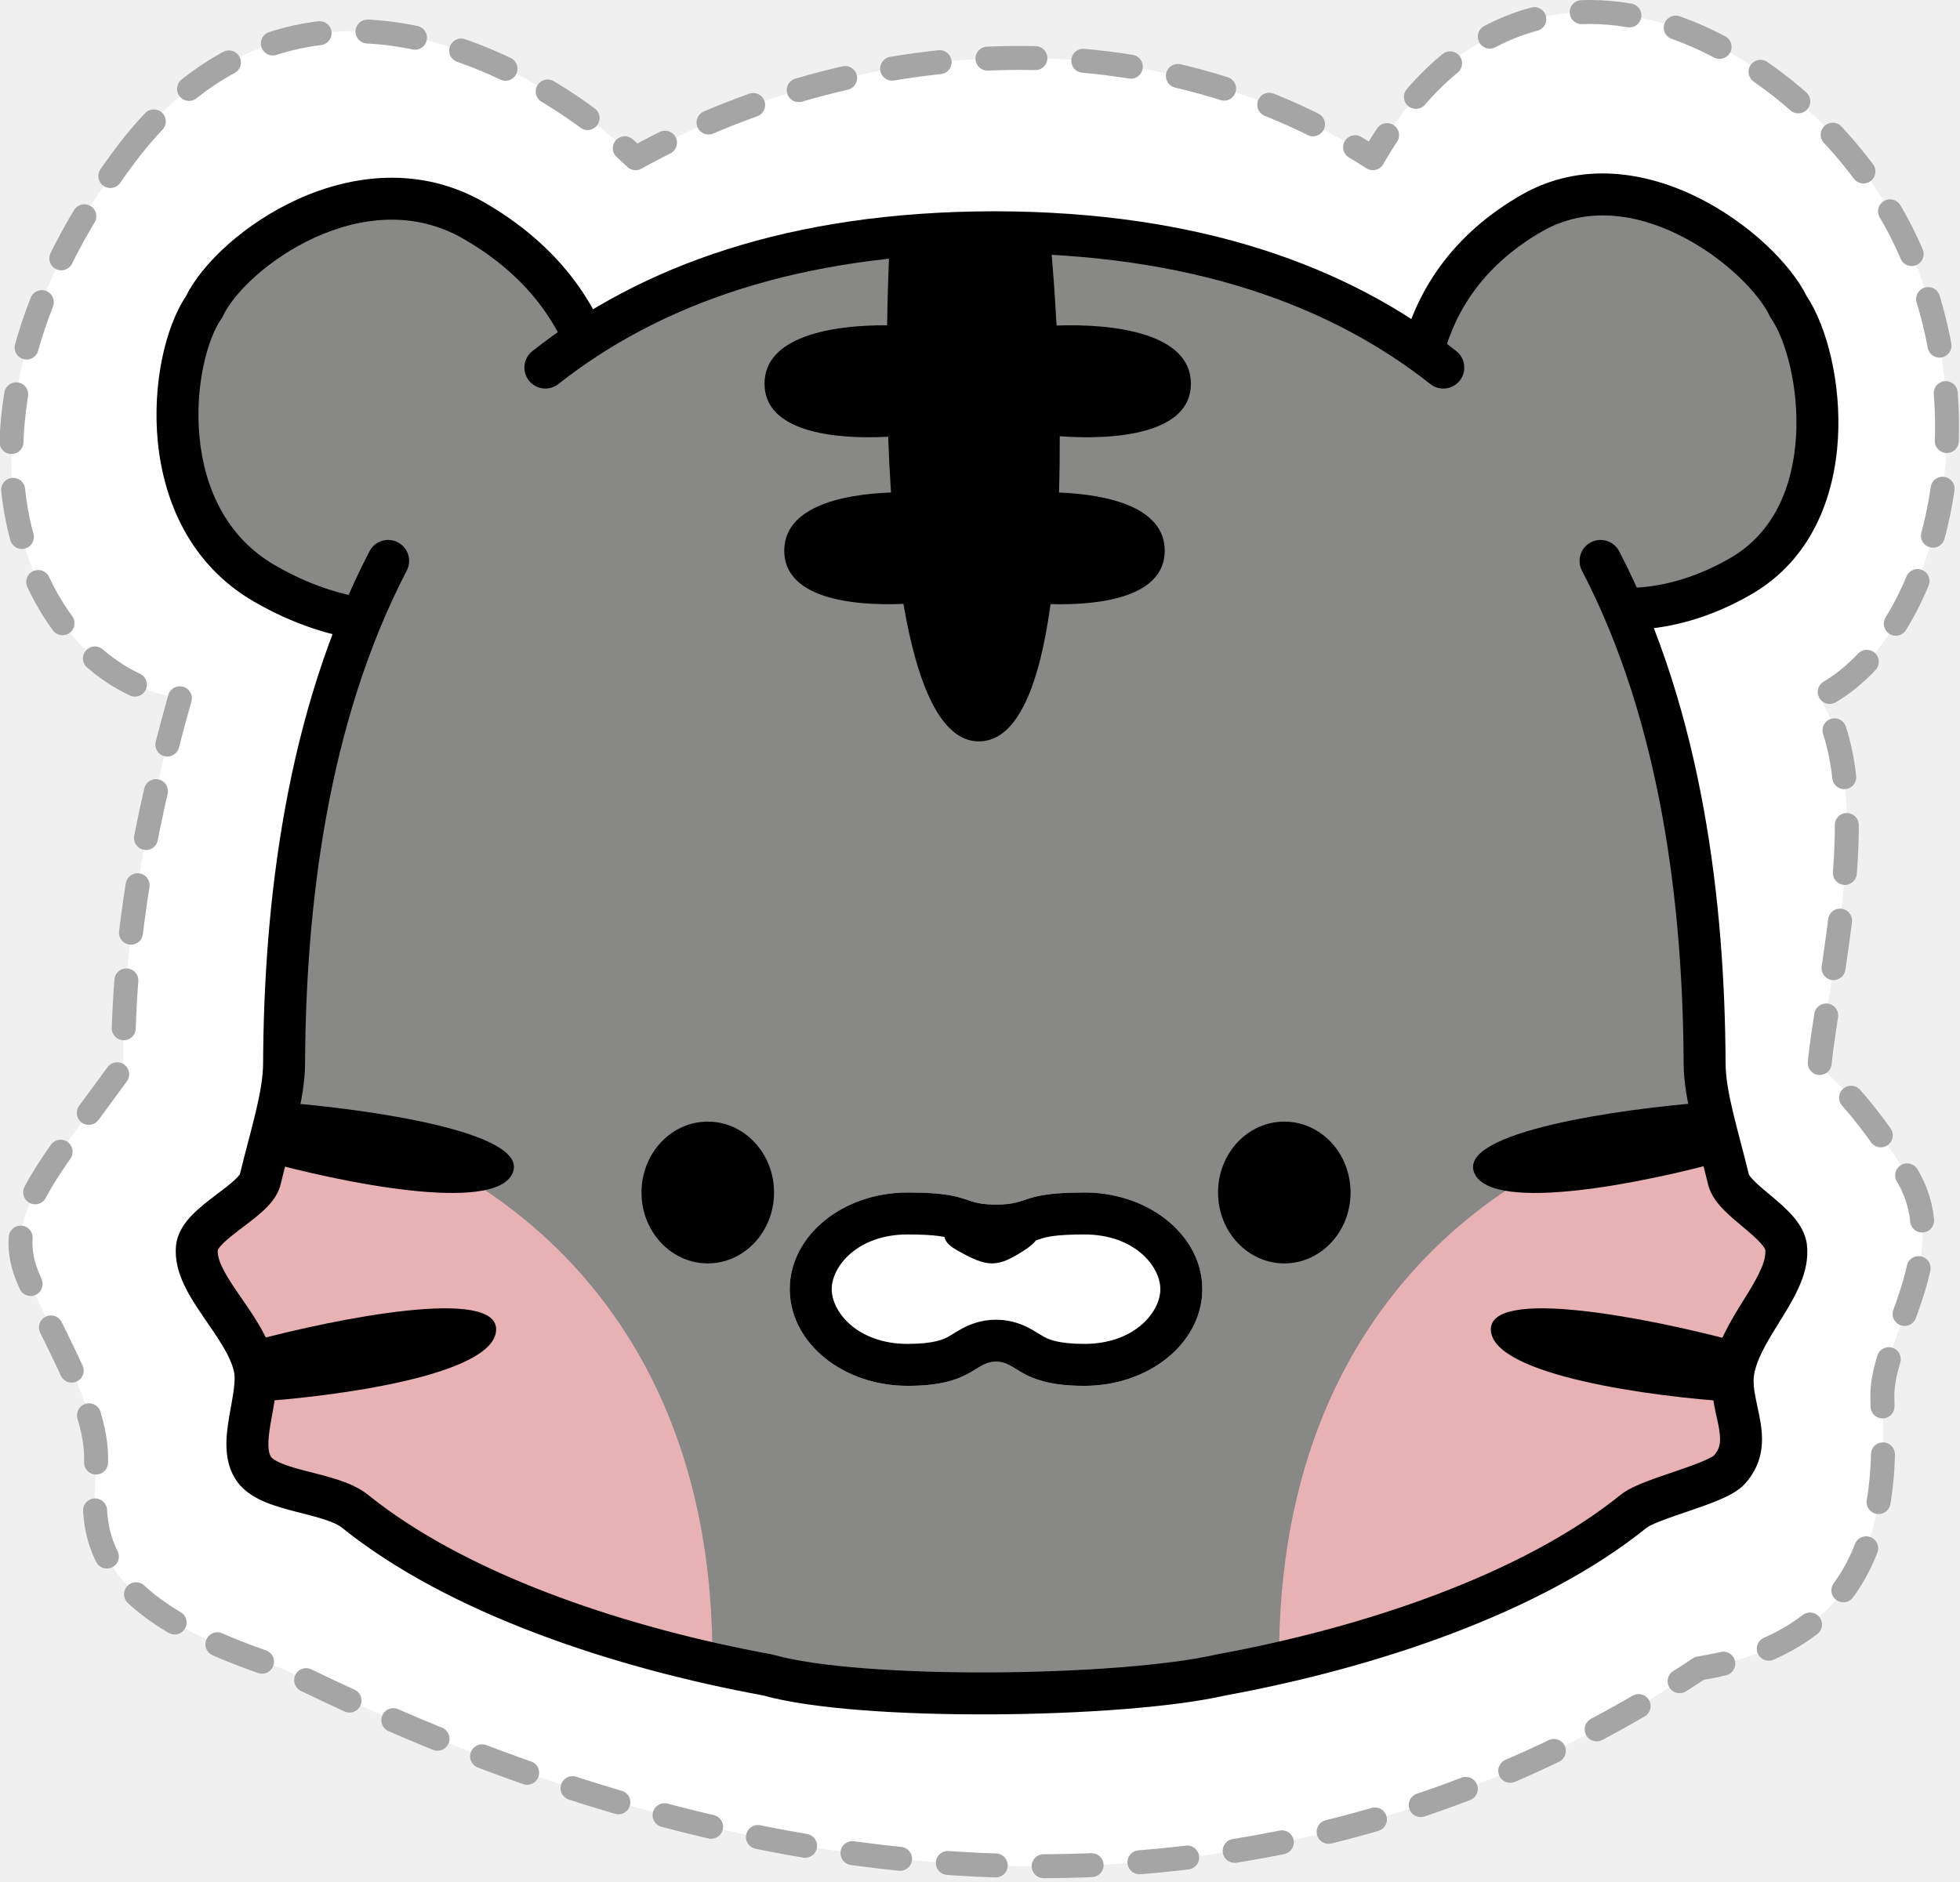
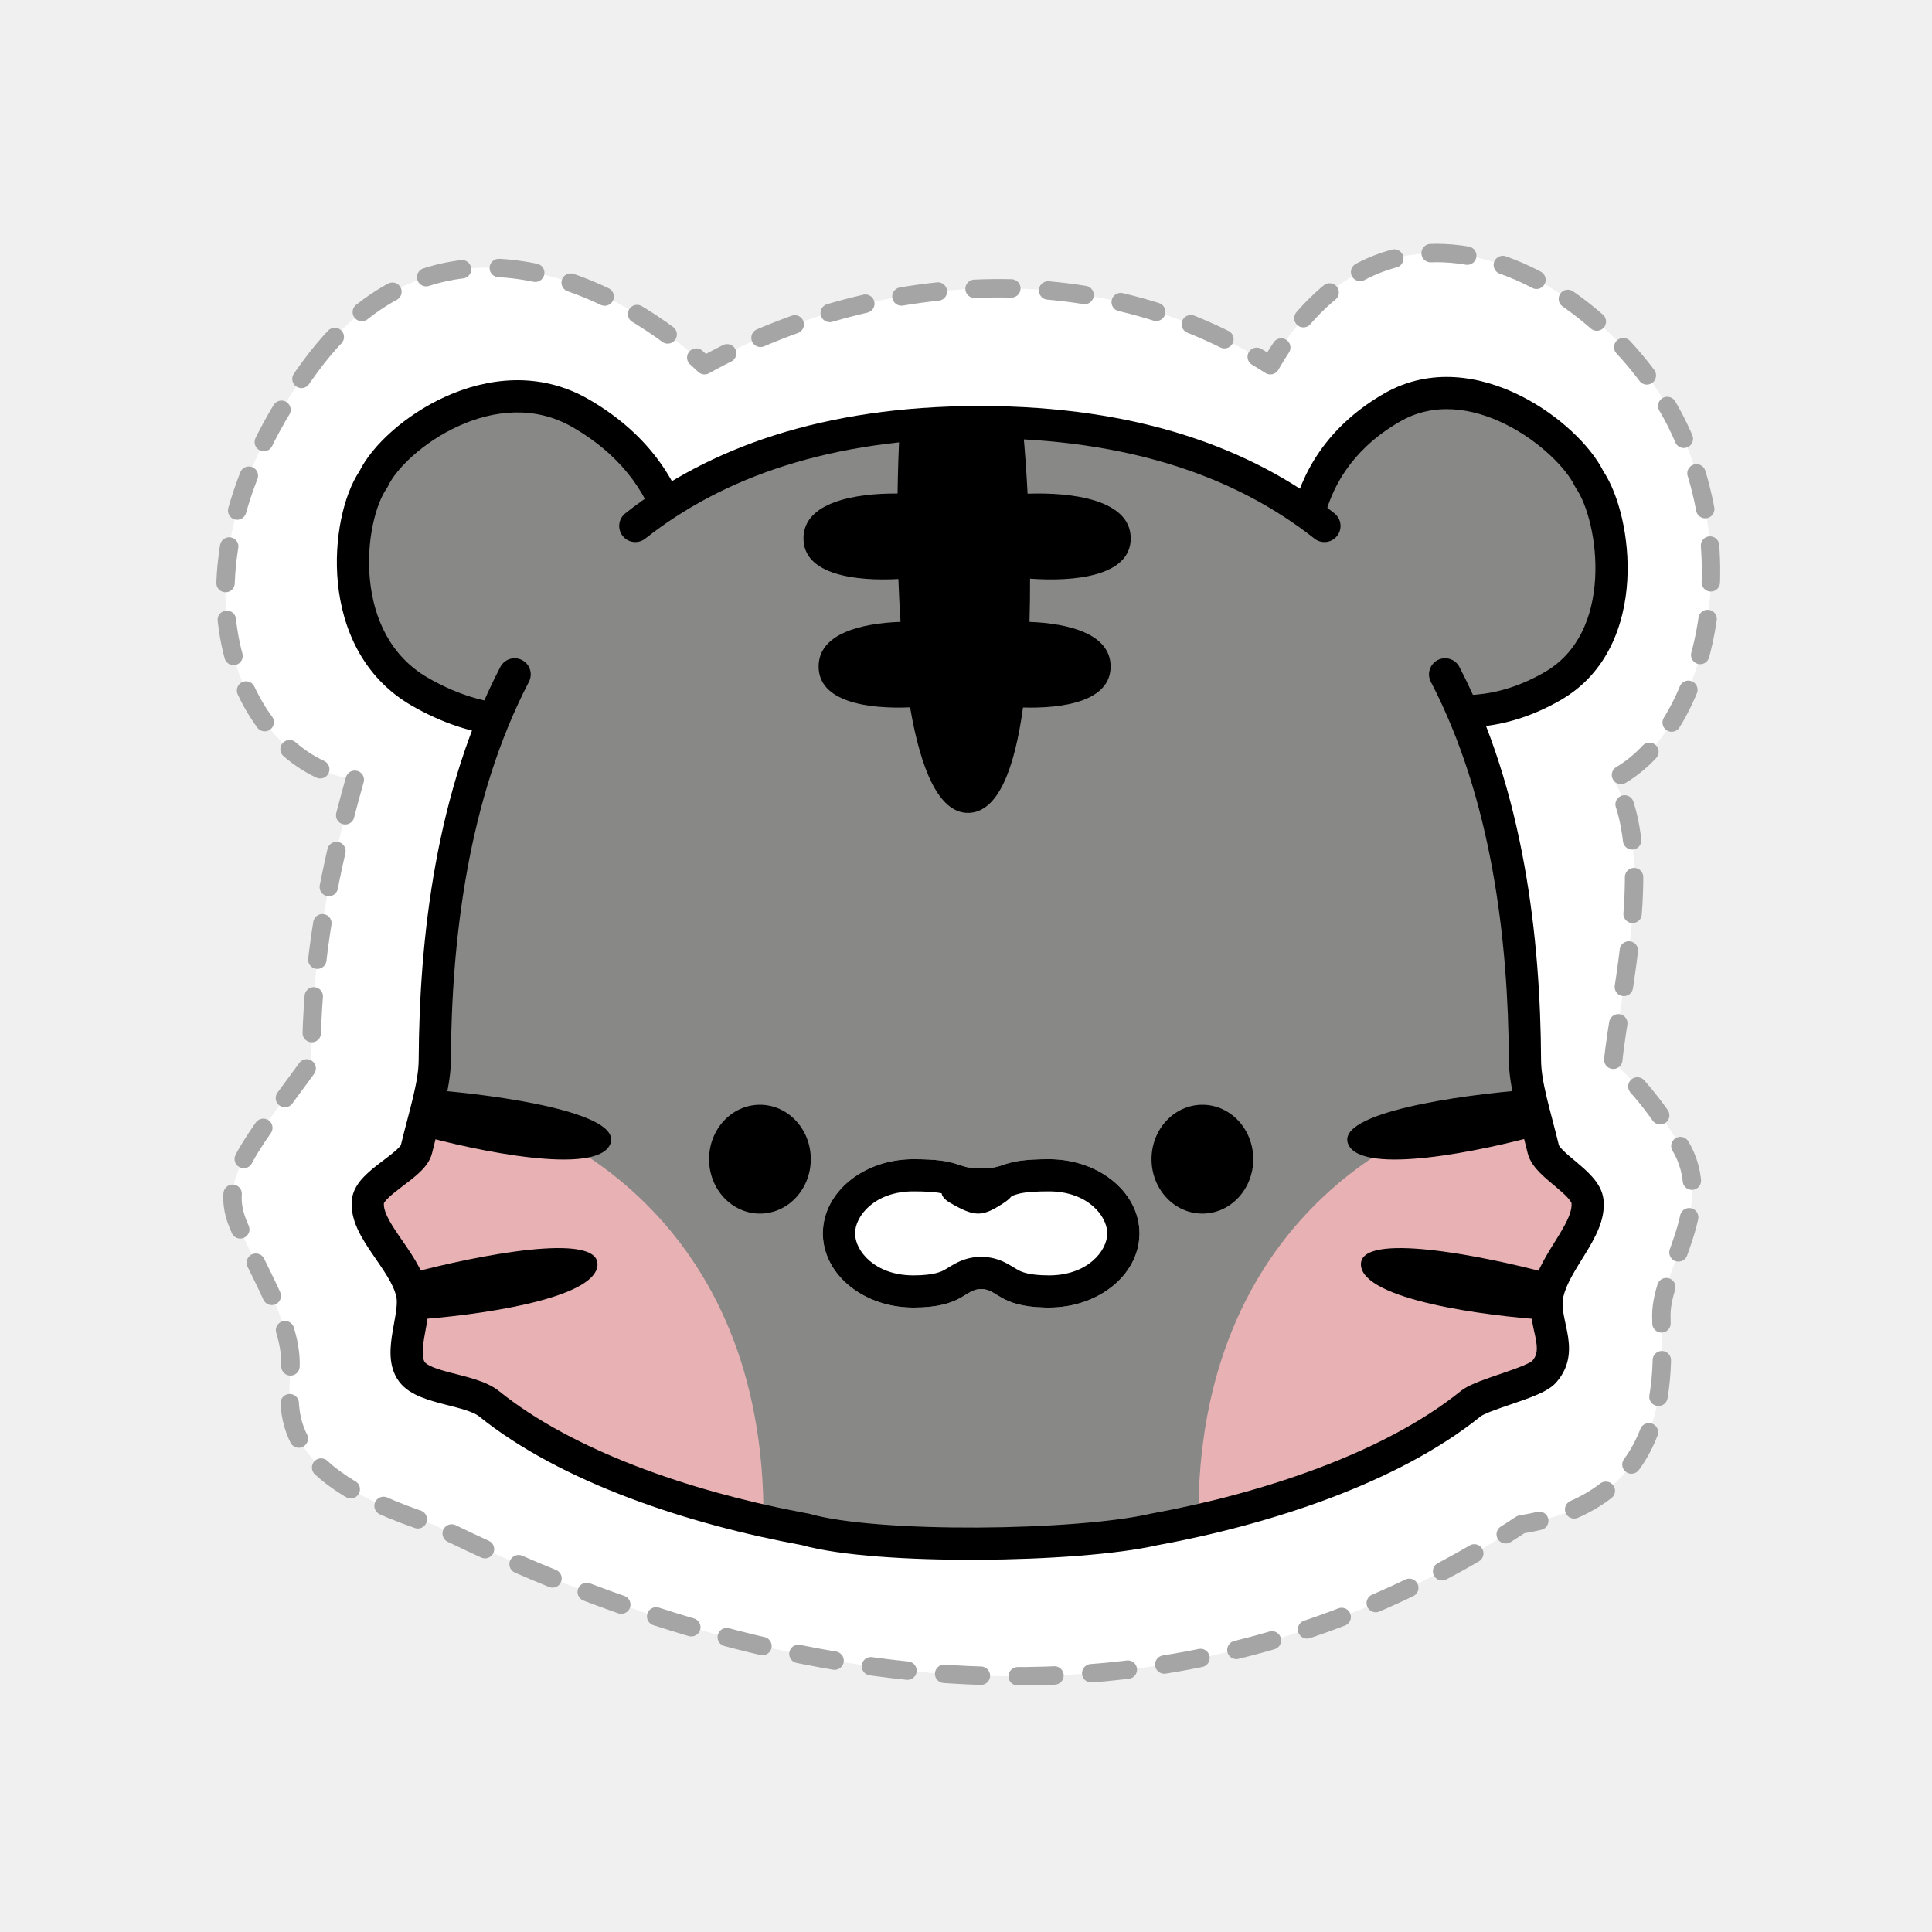
- <svg xmlns="http://www.w3.org/2000/svg" width="327" height="314" viewBox="0 0 327 314" fill="none">
-   <path d="M20.541 26.398C48.941 -12.002 89.374 10.399 106.041 26.398C142.041 6.399 191.04 1.898 229.04 26.398C256.04 -20.602 303.54 9.398 318.04 40.398C332.54 71.398 322.04 107.399 303.54 116.399C313.141 131.599 304.874 163.732 303.54 177.898C307.04 181.065 311.641 185.498 318.04 195.898C326.04 208.898 314.041 222.898 314.041 232.898C314.041 242.898 318.041 272.898 283.541 278.398C186.541 342.398 84.54 296.898 47.041 278.398C11.04 266.898 16.041 252.898 16.041 243.398C16.041 233.898 8.54 222.898 4.54 212.898C0.54 202.898 7.54 195.898 20.541 177.898C20.541 155.398 24.541 135.898 30.041 116.399C7.041 113.899 -14.959 74.398 20.541 26.398Z" fill="white" stroke="#A5A5A5" stroke-width="4" stroke-linecap="round" stroke-linejoin="round" stroke-dasharray="8 8" />
-   <path d="M292.057 42.556C299.342 49.08 310.284 69.942 296.303 91.45C276.407 109.195 249.717 99.878 243.937 94.037L243.933 94.041C243.901 94.007 243.87 93.972 243.838 93.936C243.805 93.902 243.771 93.869 243.739 93.835L243.743 93.831C238.262 87.672 227.625 62.346 248.251 40.368C261.372 26.386 285.934 34.792 292.057 42.556Z" fill="#888886" />
-   <path d="M40.767 43.029C28.519 53.272 22.634 77.098 37.66 93.063C55.943 109.195 85.189 102.997 91.253 96.887L91.257 96.891C91.291 96.855 91.323 96.818 91.357 96.781C91.392 96.745 91.427 96.711 91.46 96.675L91.456 96.671C97.207 90.227 109.846 66.022 88.206 43.029C73.179 27.064 50.028 32.839 40.767 43.029Z" fill="#888886" />
-   <path d="M45.893 94.341C37.72 89.622 34.112 81.405 33.291 73.001C32.453 64.434 34.603 56.525 36.929 53.198C37.044 53.032 37.146 52.857 37.231 52.674C38.949 48.996 44.724 43.18 52.562 39.621C60.251 36.13 69.171 35.147 77.345 39.865L78.397 40.49C89.089 47.003 94.102 55.433 96.149 63.32C96.635 65.191 98.546 66.315 100.417 65.829C102.287 65.343 103.411 63.433 102.925 61.562C100.402 51.84 94.158 41.696 81.454 34.16L80.845 33.803C70.112 27.607 58.685 29.155 49.669 33.248C40.946 37.209 33.752 43.877 31.023 49.438C27.57 54.583 25.393 64.147 26.325 73.682C27.288 83.537 31.66 94.207 42.393 100.403C55.507 107.975 67.638 108.365 77.474 105.646C79.336 105.131 80.429 103.203 79.914 101.34C79.399 99.477 77.471 98.384 75.608 98.899C67.5 101.14 57.311 100.934 45.893 94.341Z" fill="black" />
-   <path d="M288.681 93.115C296.014 88.881 299.148 81.105 299.644 72.845C300.148 64.476 297.864 56.59 295.511 53.177C295.406 53.024 295.312 52.861 295.232 52.693C293.452 48.949 287.765 43.028 280.265 39.279C272.864 35.58 264.563 34.405 257.229 38.639L256.271 39.208C246.551 45.154 242.149 53.146 240.489 60.785C240.078 62.674 238.214 63.873 236.325 63.463C234.436 63.052 233.238 61.188 233.648 59.299C235.708 49.819 241.295 39.965 253.158 32.911L253.729 32.577C263.847 26.736 274.802 28.723 283.395 33.018C291.759 37.2 298.716 43.965 301.429 49.437C304.812 54.523 307.193 63.93 306.631 73.266C306.055 82.855 302.298 93.336 292.181 99.177C279.926 106.253 268.385 106.209 258.999 103.206C257.158 102.617 256.142 100.647 256.731 98.806C257.32 96.966 259.291 95.951 261.132 96.54C268.818 98.999 278.29 99.114 288.681 93.115Z" fill="black" />
-   <path d="M121.007 190.39C121.007 196.923 116.192 202.22 110.252 202.22C104.313 202.22 99.498 196.923 99.498 190.39C99.498 183.857 104.313 178.56 110.252 178.56C116.192 178.56 121.007 183.857 121.007 190.39Z" fill="black" />
-   <path d="M233.927 190.39C233.927 196.923 229.112 202.22 223.173 202.22C217.233 202.22 212.418 196.923 212.418 190.39C212.418 183.857 217.233 178.56 223.173 178.56C229.112 178.56 233.927 183.857 233.927 190.39Z" fill="black" />
-   <path d="M165.676 38.754V38.756C132.51 38.832 108.411 47.585 90.988 61.338C80.708 68.145 69.217 85.683 64.757 93.601C51.111 119.829 47.521 151.169 47.394 177.485C47.368 182.899 45.22 189.335 43.407 196.843C42.555 200.369 33.309 204.131 32.859 208.135C32.178 214.206 40.719 220.833 42.436 228.03C43.608 232.945 39.311 241.016 42.436 245.237C45.21 248.985 55.222 248.956 59.208 252.169C76.432 266.056 103.527 275.005 128.036 279.492C140.155 281.948 172.266 285.387 203.751 279.492C228.26 275.005 255.355 266.056 272.579 252.169C275.292 249.981 286.364 247.672 288.539 245.237C293.156 240.068 287.847 234.339 289.351 228.03C291.068 220.833 298.669 214.206 297.988 208.135C297.538 204.131 289.232 200.369 288.38 196.843C286.567 189.335 284.419 182.899 284.393 177.485C284.266 151.169 280.675 119.829 267.03 93.601C262.591 83.777 247.693 67.999 240.799 61.338C223.376 47.585 199.277 38.832 166.111 38.756V38.754C166.038 38.754 165.965 38.755 165.893 38.755C165.82 38.755 165.748 38.754 165.676 38.754Z" fill="#888886" />
-   <path d="M118.856 277.5C119.286 212.114 72.791 189.315 49.49 186.088C46.578 190.553 43.037 199.531 32.821 207.597C31.668 215.996 41.118 222.472 43.037 226.417C45.434 231.344 39.557 239.738 43.037 244.162C46.164 248.135 51.212 248.987 57.018 252.228C70.851 259.948 90.894 270.51 118.856 277.5Z" fill="#E8B2B4" />
-   <path d="M213.4 277.5C212.969 212.114 259.464 189.315 282.765 186.088C285.677 190.553 289.218 199.531 299.435 207.597C300.588 215.996 291.137 222.472 289.218 226.417C286.821 231.344 292.699 239.738 289.218 244.162C286.092 248.135 281.044 248.987 275.237 252.228C261.405 259.948 241.361 270.51 213.4 277.5Z" fill="#E8B2B4" />
-   <path d="M148.43 40.904C161.765 37.033 171.91 39.291 175.316 40.904C175.68 44.882 176.012 49.439 176.272 54.324C185.819 53.977 198.652 55.574 198.686 64.002C198.719 72.353 186.241 73.488 176.804 72.796C176.812 75.934 176.776 79.082 176.683 82.19C185.237 82.528 194.289 84.788 194.318 91.865C194.348 99.401 184.189 101.061 175.271 100.805C173.485 113.933 169.924 123.534 163.486 123.713C156.966 123.894 153.013 114.169 150.728 100.772C141.621 101.157 130.812 99.638 130.843 91.865C130.871 84.74 140.047 82.498 148.652 82.183C148.446 79.105 148.29 75.986 148.18 72.875C138.929 73.375 127.518 71.989 127.55 64.002C127.582 56.14 138.752 54.222 148.003 54.281C148.073 49.419 148.225 44.878 148.43 40.904Z" fill="black" />
-   <path d="M85.517 195.767C88.528 188.884 60.961 185.013 46.801 183.938L43.575 193.616C56.301 197.201 82.506 202.65 85.517 195.767Z" fill="black" />
-   <path d="M82.767 222.061C83.329 214.57 56.035 220.044 42.318 223.718L42.478 233.919C55.673 233.088 82.204 229.553 82.767 222.061Z" fill="black" />
-   <path d="M245.985 195.767C242.974 188.884 270.541 185.013 284.701 183.938L287.927 193.616C275.201 197.201 248.996 202.65 245.985 195.767Z" fill="black" />
-   <path d="M248.736 222.061C248.173 214.57 275.467 220.044 289.185 223.718L289.024 233.919C275.829 233.088 249.298 229.553 248.736 222.061Z" fill="black" />
-   <path d="M265.415 90.496C267.129 89.604 269.243 90.271 270.135 91.985C284.158 118.939 287.765 150.933 287.893 177.468C287.904 179.762 288.37 182.408 289.122 185.569C289.494 187.136 289.924 188.774 290.382 190.525C290.838 192.264 291.32 194.106 291.783 196.021C291.756 195.911 291.829 196.228 292.661 197.064C293.425 197.834 294.396 198.629 295.587 199.63C296.691 200.558 297.991 201.669 299.043 202.863C300.053 204.01 301.232 205.666 301.465 207.744C301.725 210.054 301.176 212.22 300.411 214.107C299.65 215.984 298.576 217.819 297.554 219.488C295.361 223.07 293.451 225.929 292.756 228.842C292.232 231.04 292.879 232.978 293.547 236.388C294.161 239.516 294.604 243.702 291.149 247.569C290.025 248.827 288.232 249.682 286.886 250.258C285.363 250.91 283.572 251.534 281.893 252.107C280.159 252.7 278.545 253.24 277.174 253.77C275.689 254.344 274.976 254.733 274.776 254.894C256.891 269.313 229.145 278.393 204.445 282.922C195.742 284.91 180.41 286.004 165.484 286.077C150.672 286.15 135.546 285.223 127.253 282.905C102.575 278.371 74.874 269.296 57.011 254.894C56.514 254.493 55.626 254.051 54.202 253.582C52.801 253.121 51.249 252.745 49.495 252.293C47.831 251.864 45.975 251.364 44.331 250.685C42.734 250.025 40.882 249.021 39.623 247.319C38.276 245.5 37.855 243.428 37.785 241.594C37.715 239.782 37.979 237.922 38.254 236.308C38.551 234.555 38.841 233.182 39.018 231.765C39.192 230.377 39.176 229.452 39.031 228.842C38.361 226.034 36.312 223.228 33.858 219.635C32.725 217.976 31.515 216.139 30.648 214.258C29.778 212.37 29.112 210.145 29.381 207.744L29.44 207.338C29.796 205.339 31.051 203.784 32.067 202.738C33.219 201.553 34.647 200.45 35.864 199.524C37.175 198.527 38.254 197.725 39.097 196.952C40.041 196.087 40.057 195.802 40.005 196.021C40.467 194.106 40.949 192.264 41.405 190.525C41.864 188.774 42.293 187.136 42.666 185.569C43.417 182.408 43.883 179.762 43.894 177.468C44.022 150.933 47.63 118.939 61.652 91.985C62.544 90.271 64.657 89.604 66.372 90.496C68.087 91.388 68.754 93.502 67.862 95.217C54.594 120.72 51.02 151.405 50.894 177.502C50.879 180.622 50.257 183.901 49.475 187.188C49.081 188.846 48.632 190.563 48.177 192.299C47.719 194.047 47.253 195.825 46.809 197.664C46.331 199.646 44.872 201.155 43.829 202.111C42.684 203.161 41.264 204.211 40.101 205.096C38.844 206.052 37.822 206.86 37.087 207.616C36.499 208.222 36.358 208.532 36.334 208.578C36.276 209.209 36.428 210.076 37.005 211.328C37.602 212.622 38.507 214.029 39.638 215.686C41.713 218.723 44.794 222.829 45.84 227.218C46.281 229.066 46.169 230.993 45.965 232.633C45.763 234.243 45.393 236.073 45.154 237.48C44.891 239.026 44.74 240.282 44.78 241.324C44.819 242.344 45.033 242.865 45.249 243.155C45.377 243.328 45.817 243.725 47.002 244.215C48.14 244.685 49.557 245.081 51.241 245.515C52.835 245.925 54.706 246.378 56.39 246.933C58.051 247.479 59.909 248.238 61.405 249.444C77.437 262.37 102.724 271.045 126.382 275.619L128.667 276.049L128.832 276.084C128.887 276.097 128.941 276.11 128.996 276.126C136.189 278.178 150.518 279.15 165.45 279.077C180.32 279.004 195.067 277.9 202.965 276.081C203.017 276.069 203.069 276.058 203.121 276.049C227.422 271.6 253.833 262.787 270.382 249.444C271.539 248.512 273.228 247.791 274.649 247.241C276.186 246.647 277.984 246.046 279.629 245.483C281.329 244.902 282.883 244.357 284.132 243.822C285.559 243.212 285.965 242.864 285.928 242.905C287.091 241.604 287.189 240.34 286.678 237.734C286.223 235.41 284.967 231.328 285.947 227.218C286.969 222.934 289.718 218.881 291.584 215.833C292.591 214.187 293.397 212.776 293.923 211.478C294.445 210.19 294.591 209.252 294.509 208.525C294.518 208.601 294.491 208.286 293.791 207.491C293.132 206.744 292.217 205.943 291.083 204.989C290.035 204.109 288.741 203.052 287.695 201.999C286.716 201.014 285.431 199.538 284.978 197.664C284.534 195.825 284.068 194.047 283.61 192.299C283.155 190.563 282.706 188.846 282.312 187.188C281.53 183.901 280.908 180.622 280.893 177.502C280.767 151.405 277.193 120.72 263.925 95.217C263.033 93.502 263.7 91.388 265.415 90.496ZM166.202 35.257C199.966 35.349 224.839 44.281 242.967 58.591C244.485 59.788 244.744 61.99 243.546 63.507C242.349 65.024 240.148 65.283 238.63 64.085C221.928 50.901 198.63 42.33 166.103 42.256C166.083 42.256 166.063 42.254 166.043 42.254C165.975 42.254 166.118 42.255 165.897 42.255H165.888C165.661 42.255 165.816 42.254 165.744 42.254C165.724 42.254 165.704 42.256 165.684 42.256C133.158 42.33 109.86 50.901 93.157 64.085C91.64 65.283 89.439 65.024 88.241 63.507C87.043 61.99 87.303 59.788 88.82 58.591C106.948 44.282 131.821 35.349 165.585 35.257C165.615 35.256 165.646 35.254 165.676 35.254C165.726 35.254 165.774 35.255 165.809 35.255H165.977C166.013 35.255 166.061 35.254 166.111 35.254C166.141 35.254 166.172 35.256 166.202 35.257Z" fill="black" />
-   <path d="M129.138 198.993C129.138 205.527 124.188 210.823 118.082 210.823C111.976 210.823 107.026 205.527 107.026 198.993C107.026 192.46 111.976 187.164 118.082 187.164C124.188 187.164 129.138 192.46 129.138 198.993Z" fill="black" />
-   <path d="M225.324 198.993C225.324 205.527 220.374 210.823 214.268 210.823C208.162 210.823 203.212 205.527 203.212 198.993C203.212 192.46 208.162 187.164 214.268 187.164C220.374 187.164 225.324 192.46 225.324 198.993Z" fill="black" />
-   <path d="M131.761 215.125C131.761 206.216 140.565 198.994 151.426 198.994C162.287 198.994 160.335 201.01 166.175 201.01C172.014 201.01 170.063 198.994 180.924 198.994C191.784 198.994 200.589 206.216 200.589 215.125C200.589 224.034 191.784 231.257 180.924 231.257C170.063 231.257 169.862 227.224 166.175 227.224C162.488 227.224 162.287 231.257 151.426 231.257C140.565 231.257 131.761 224.034 131.761 215.125Z" fill="white" />
-   <path d="M166.619 220.232C168.808 220.313 170.512 220.987 171.809 221.681C172.395 221.995 172.955 222.345 173.275 222.543C173.654 222.777 173.912 222.934 174.183 223.079C174.9 223.466 176.496 224.256 180.924 224.256V231.256L179.937 231.245C170.047 231.008 169.747 227.224 166.175 227.224C162.488 227.224 162.287 231.256 151.426 231.256V224.256C155.853 224.256 157.45 223.466 158.167 223.079C158.437 222.934 158.696 222.777 159.074 222.543C159.395 222.345 159.954 221.995 160.541 221.681C161.924 220.941 163.77 220.224 166.175 220.224L166.619 220.232ZM193.589 215.125C193.589 211.315 189.279 205.994 180.924 205.994C175.988 205.994 174.507 206.446 173.77 206.678C172.358 207.123 170.353 208.01 166.175 208.01C161.996 208.01 159.99 207.123 158.579 206.678C157.842 206.446 156.361 205.994 151.426 205.994C143.071 205.994 138.761 211.315 138.761 215.125C138.761 218.936 143.071 224.256 151.426 224.256V231.256C140.735 231.256 132.037 224.258 131.768 215.541L131.761 215.125C131.761 206.216 140.565 198.994 151.426 198.994C161.947 198.994 160.445 200.886 165.649 201.004L166.175 201.01C172.014 201.01 170.063 198.994 180.924 198.994L181.431 198.998C192.057 199.219 200.589 206.355 200.589 215.125L200.582 215.541C200.313 224.258 191.615 231.256 180.924 231.256V224.256C189.279 224.256 193.589 218.936 193.589 215.125Z" fill="black" />
-   <path d="M159.483 208.521C164.849 211.611 166.394 211.57 171.069 208.521C176.964 204.677 169.85 202.22 165.581 202.22C161.312 202.22 154.116 205.432 159.483 208.521Z" fill="black" />
+ <svg xmlns="http://www.w3.org/2000/svg" width="420" height="420" viewBox="0 0 420 420" fill="none">
+   <path d="M67.661 79.398C96.061 40.998 136.495 63.398 153.161 79.398C189.162 59.399 238.161 54.898 276.161 79.398C303.161 32.398 350.661 62.398 365.161 93.398C379.661 124.398 369.161 160.399 350.661 169.399C360.261 184.599 351.994 216.732 350.661 230.898C354.161 234.065 358.761 238.498 365.161 248.898C373.161 261.898 361.161 275.898 361.161 285.898C361.161 295.898 365.161 325.898 330.661 331.398C233.661 395.398 131.661 349.898 94.161 331.398C58.161 319.898 63.161 305.898 63.161 296.398C63.161 286.898 55.661 275.898 51.661 265.898C47.661 255.898 54.661 248.898 67.661 230.898C67.661 208.398 71.661 188.898 77.161 169.399C54.161 166.899 32.161 127.398 67.661 79.398Z" fill="white" stroke="#A5A5A5" stroke-width="4" stroke-linecap="round" stroke-linejoin="round" stroke-dasharray="8 8" />
+   <path d="M339.177 95.556C346.463 102.08 357.404 122.941 343.424 144.45C323.528 162.195 296.838 152.878 291.057 147.037L291.053 147.041C291.022 147.007 290.991 146.972 290.959 146.936C290.926 146.902 290.892 146.869 290.86 146.835L290.864 146.831C285.383 140.672 274.746 115.346 295.371 93.368C308.493 79.386 333.055 87.792 339.177 95.556Z" fill="#888886" />
+   <path d="M87.888 96.029C75.64 106.272 69.754 130.098 84.781 146.063C103.063 162.195 132.309 155.997 138.374 149.887L138.378 149.891C138.411 149.855 138.444 149.818 138.477 149.781C138.512 149.745 138.548 149.711 138.581 149.675L138.577 149.671C144.328 143.227 156.966 119.022 135.326 96.029C120.3 80.064 97.148 85.839 87.888 96.029Z" fill="#888886" />
+   <path d="M93.013 147.341C84.84 142.622 81.232 134.405 80.411 126.001C79.574 117.434 81.723 109.525 84.049 106.198C84.165 106.032 84.266 105.857 84.352 105.674C86.07 101.996 91.845 96.18 99.683 92.621C107.372 89.13 116.292 88.147 124.465 92.865L125.518 93.49C136.21 100.003 141.223 108.433 143.27 116.32C143.755 118.191 145.666 119.315 147.537 118.829C149.408 118.343 150.531 116.433 150.046 114.563C147.523 104.84 141.278 94.696 128.575 87.16L127.965 86.803C117.232 80.607 105.806 82.155 96.79 86.249C88.067 90.209 80.873 96.876 78.144 102.438C74.691 107.582 72.513 117.147 73.445 126.682C74.408 136.537 78.781 147.207 89.513 153.403C102.627 160.975 114.759 161.365 124.594 158.646C126.457 158.131 127.55 156.203 127.035 154.34C126.52 152.477 124.591 151.384 122.728 151.899C114.621 154.14 104.432 153.934 93.013 147.341Z" fill="black" />
+   <path d="M335.801 146.115C343.135 141.881 346.268 134.104 346.765 125.845C347.268 117.476 344.985 109.59 342.632 106.177C342.526 106.024 342.432 105.861 342.352 105.693C340.573 101.949 334.886 96.028 327.386 92.279C319.985 88.58 311.684 87.405 304.349 91.639L303.391 92.208C293.671 98.154 289.269 106.146 287.609 113.785C287.199 115.674 285.335 116.873 283.446 116.463C281.557 116.052 280.359 114.188 280.769 112.299C282.829 102.819 288.416 92.965 300.279 85.911L300.849 85.577C310.967 79.736 321.922 81.723 330.515 86.018C338.88 90.2 345.837 96.965 348.55 102.437C351.933 107.523 354.313 116.93 353.752 126.266C353.175 135.855 349.419 146.336 339.301 152.177C327.047 159.253 315.506 159.209 306.119 156.206C304.278 155.617 303.263 153.647 303.852 151.806C304.441 149.966 306.411 148.951 308.252 149.54C315.938 151.999 325.411 152.114 335.801 146.115Z" fill="black" />
+   <path d="M168.127 243.39C168.127 249.923 163.312 255.22 157.373 255.22C151.433 255.22 146.618 249.923 146.618 243.39C146.618 236.857 151.433 231.56 157.373 231.56C163.312 231.56 168.127 236.857 168.127 243.39Z" fill="black" />
+   <path d="M281.048 243.39C281.048 249.923 276.233 255.22 270.293 255.22C264.354 255.22 259.539 249.923 259.539 243.39C259.539 236.857 264.354 231.56 270.293 231.56C276.233 231.56 281.048 236.857 281.048 243.39Z" fill="black" />
+   <path d="M212.797 91.754V91.756C179.63 91.832 155.532 100.585 138.109 114.338C127.829 121.145 116.338 138.683 111.877 146.601C98.232 172.829 94.641 204.169 94.514 230.485C94.488 235.899 92.341 242.335 90.527 249.843C89.676 253.369 80.43 257.131 79.98 261.135C79.298 267.206 87.84 273.833 89.556 281.03C90.729 285.945 86.432 294.016 89.556 298.237C92.331 301.985 102.343 301.956 106.328 305.169C123.553 319.056 150.648 328.005 175.156 332.492C187.276 334.948 219.387 338.387 250.872 332.492C275.381 328.005 302.475 319.056 319.7 305.169C322.413 302.981 333.485 300.672 335.659 298.237C340.277 293.068 334.967 287.339 336.472 281.03C338.189 273.833 345.79 267.206 345.108 261.135C344.659 257.131 336.353 253.369 335.501 249.843C333.688 242.335 331.54 235.899 331.514 230.485C331.387 204.169 327.796 172.829 314.151 146.601C309.712 136.777 294.813 120.999 287.919 114.338C270.497 100.585 246.398 91.832 213.232 91.756V91.754C213.159 91.754 213.086 91.755 213.013 91.755C212.941 91.755 212.869 91.754 212.797 91.754Z" fill="#888886" />
+   <path d="M165.976 330.5C166.406 265.114 119.912 242.315 96.611 239.088C93.699 243.553 90.158 252.531 79.942 260.597C78.788 268.996 88.239 275.472 90.158 279.417C92.555 284.344 86.677 292.738 90.158 297.162C93.284 301.135 98.332 301.987 104.139 305.228C117.971 312.948 138.015 323.51 165.976 330.5Z" fill="#E8B2B4" />
+   <path d="M260.52 330.5C260.09 265.114 306.585 242.315 329.886 239.088C332.798 243.553 336.339 252.531 346.555 260.597C347.708 268.996 338.258 275.472 336.339 279.417C333.942 284.344 339.819 292.738 336.339 297.162C333.212 301.135 328.164 301.987 322.358 305.228C308.525 312.948 288.482 323.51 260.52 330.5Z" fill="#E8B2B4" />
+   <path d="M195.551 93.904C208.886 90.033 219.031 92.291 222.437 93.904C222.8 97.882 223.132 102.439 223.392 107.324C232.94 106.977 245.772 108.574 245.806 117.002C245.84 125.353 233.362 126.488 223.925 125.795C223.933 128.934 223.897 132.082 223.804 135.19C232.358 135.528 241.41 137.788 241.438 144.864C241.468 152.401 231.31 154.061 222.391 153.805C220.605 166.933 217.044 176.534 210.607 176.713C204.087 176.894 200.133 167.169 197.849 153.772C188.742 154.157 177.933 152.638 177.963 144.864C177.992 137.74 187.167 135.498 195.772 135.183C195.566 132.105 195.411 128.986 195.301 125.875C186.05 126.375 174.639 124.989 174.671 117.002C174.703 109.14 185.873 107.222 195.123 107.281C195.193 102.419 195.346 97.878 195.551 93.904Z" fill="black" />
+   <path d="M132.638 248.767C135.649 241.884 108.082 238.013 93.922 236.938L90.696 246.616C103.422 250.201 129.627 255.65 132.638 248.767Z" fill="black" />
+   <path d="M129.887 275.061C130.45 267.57 103.156 273.044 89.438 276.718L89.599 286.919C102.794 286.088 129.325 282.553 129.887 275.061Z" fill="black" />
+   <path d="M293.106 248.767C290.095 241.884 317.662 238.013 331.822 236.938L335.048 246.616C322.322 250.201 296.117 255.65 293.106 248.767Z" fill="black" />
+   <path d="M295.856 275.061C295.294 267.57 322.588 273.044 336.305 276.718L336.145 286.919C322.95 286.088 296.419 282.553 295.856 275.061Z" fill="black" />
+   <path d="M312.535 143.496C314.25 142.604 316.364 143.271 317.256 144.985C331.278 171.939 334.886 203.933 335.014 230.468C335.025 232.762 335.491 235.408 336.242 238.569C336.615 240.136 337.044 241.774 337.503 243.525C337.959 245.264 338.441 247.106 338.903 249.021C338.877 248.911 338.95 249.228 339.781 250.064C340.546 250.834 341.516 251.629 342.707 252.63C343.811 253.558 345.111 254.669 346.163 255.863C347.173 257.01 348.353 258.666 348.586 260.744C348.845 263.054 348.296 265.22 347.531 267.107C346.771 268.984 345.697 270.819 344.675 272.488C342.482 276.07 340.572 278.929 339.877 281.842C339.353 284.04 339.999 285.978 340.668 289.388C341.281 292.516 341.725 296.702 338.27 300.569C337.146 301.827 335.352 302.682 334.007 303.258C332.484 303.91 330.692 304.534 329.014 305.107C327.28 305.7 325.665 306.24 324.295 306.77C322.81 307.344 322.096 307.733 321.897 307.894C304.012 322.313 276.266 331.393 251.566 335.922C242.862 337.91 227.531 339.004 212.605 339.077C197.792 339.15 182.666 338.223 174.373 335.905C149.696 331.371 121.995 322.296 104.132 307.894C103.635 307.493 102.746 307.051 101.322 306.582C99.921 306.121 98.369 305.745 96.615 305.293C94.951 304.864 93.095 304.364 91.451 303.685C89.855 303.025 88.003 302.021 86.743 300.319C85.396 298.5 84.976 296.428 84.905 294.594C84.836 292.782 85.1 290.922 85.374 289.308C85.672 287.555 85.962 286.182 86.139 284.765C86.312 283.377 86.297 282.452 86.151 281.842C85.482 279.034 83.433 276.228 80.979 272.635C79.845 270.976 78.636 269.139 77.769 267.258C76.898 265.37 76.233 263.145 76.502 260.744L76.561 260.338C76.917 258.339 78.172 256.784 79.188 255.738C80.339 254.553 81.767 253.45 82.984 252.524C84.296 251.527 85.375 250.725 86.218 249.952C87.161 249.087 87.178 248.802 87.125 249.021C87.588 247.106 88.07 245.264 88.525 243.525C88.984 241.774 89.414 240.136 89.786 238.569C90.538 235.408 91.004 232.762 91.015 230.468C91.143 203.933 94.75 171.939 108.773 144.985C109.665 143.271 111.778 142.604 113.492 143.496C115.207 144.388 115.875 146.502 114.983 148.217C101.715 173.72 98.141 204.405 98.015 230.502C98 233.622 97.378 236.901 96.596 240.188C96.202 241.846 95.753 243.563 95.298 245.299C94.84 247.047 94.374 248.825 93.93 250.664C93.451 252.646 91.993 254.155 90.949 255.111C89.805 256.161 88.385 257.211 87.222 258.096C85.965 259.052 84.943 259.86 84.208 260.616C83.619 261.222 83.478 261.532 83.454 261.578C83.397 262.209 83.549 263.076 84.126 264.328C84.722 265.622 85.628 267.029 86.759 268.686C88.834 271.723 91.914 275.829 92.961 280.218C93.402 282.066 93.29 283.993 93.085 285.633C92.884 287.243 92.514 289.073 92.275 290.48C92.012 292.026 91.861 293.282 91.9 294.324C91.94 295.344 92.154 295.865 92.369 296.155C92.497 296.328 92.938 296.725 94.123 297.215C95.261 297.685 96.678 298.081 98.361 298.515C99.955 298.925 101.827 299.378 103.511 299.933C105.172 300.479 107.03 301.238 108.525 302.444C124.558 315.37 149.844 324.045 173.503 328.619L175.787 329.049L175.952 329.084C176.007 329.097 176.062 329.11 176.116 329.126C183.31 331.178 197.639 332.15 212.57 332.077C227.441 332.004 242.188 330.9 250.086 329.081C250.137 329.069 250.189 329.058 250.241 329.049C274.543 324.6 300.954 315.787 317.503 302.444C318.66 301.512 320.348 300.791 321.77 300.241C323.306 299.647 325.104 299.046 326.749 298.483C328.449 297.902 330.004 297.357 331.253 296.822C332.68 296.212 333.086 295.864 333.049 295.905C334.211 294.604 334.31 293.34 333.799 290.734C333.343 288.41 332.087 284.328 333.067 280.218C334.089 275.934 336.838 271.881 338.704 268.833C339.712 267.187 340.518 265.776 341.044 264.478C341.566 263.19 341.712 262.252 341.63 261.525C341.638 261.601 341.611 261.286 340.911 260.491C340.253 259.744 339.338 258.943 338.203 257.989C337.155 257.109 335.862 256.052 334.816 254.999C333.837 254.014 332.551 252.538 332.099 250.664C331.655 248.825 331.188 247.047 330.731 245.299C330.276 243.563 329.827 241.846 329.433 240.188C328.651 236.901 328.029 233.622 328.014 230.502C327.888 204.405 324.314 173.72 311.046 148.217C310.154 146.502 310.821 144.388 312.535 143.496ZM213.322 88.257C247.087 88.349 271.96 97.281 290.088 111.591C291.605 112.788 291.865 114.99 290.667 116.507C289.469 118.024 287.268 118.283 285.751 117.085C269.048 103.9 245.75 95.33 213.224 95.256C213.204 95.256 213.183 95.254 213.163 95.254C213.096 95.254 213.239 95.255 213.018 95.255H213.009C212.781 95.255 212.937 95.254 212.864 95.254C212.845 95.254 212.825 95.256 212.805 95.256C180.278 95.33 156.98 103.901 140.277 117.085C138.76 118.283 136.559 118.024 135.361 116.507C134.164 114.99 134.423 112.788 135.941 111.591C154.068 97.282 178.941 88.349 212.705 88.257C212.736 88.256 212.766 88.254 212.797 88.254C212.847 88.254 212.895 88.255 212.93 88.255H213.098C213.133 88.255 213.181 88.254 213.232 88.254C213.262 88.254 213.292 88.256 213.322 88.257Z" fill="black" />
+   <path d="M176.258 251.993C176.258 258.527 171.308 263.823 165.202 263.823C159.096 263.823 154.146 258.527 154.146 251.993C154.146 245.46 159.096 240.164 165.202 240.164C171.308 240.164 176.258 245.46 176.258 251.993Z" fill="black" />
+   <path d="M272.445 251.993C272.445 258.527 267.495 263.823 261.389 263.823C255.283 263.823 250.333 258.527 250.333 251.993C250.333 245.46 255.283 240.164 261.389 240.164C267.495 240.164 272.445 245.46 272.445 251.993Z" fill="black" />
+   <path d="M178.882 268.125C178.882 259.216 187.686 251.994 198.547 251.994C209.408 251.994 207.457 254.01 213.296 254.01C219.135 254.01 217.184 251.994 228.045 251.994C238.905 251.994 247.71 259.216 247.71 268.125C247.71 277.034 238.905 284.257 228.045 284.257C217.184 284.257 216.983 280.224 213.296 280.224C209.609 280.224 209.408 284.257 198.547 284.257C187.686 284.257 178.882 277.034 178.882 268.125Z" fill="white" />
+   <path d="M213.74 273.232C215.929 273.313 217.633 273.987 218.93 274.681C219.516 274.995 220.076 275.345 220.396 275.543C220.775 275.777 221.033 275.934 221.304 276.079C222.021 276.466 223.617 277.256 228.045 277.256V284.256L227.058 284.245C217.168 284.008 216.868 280.224 213.296 280.224C209.609 280.224 209.408 284.256 198.547 284.256V277.256C202.974 277.256 204.571 276.466 205.288 276.079C205.558 275.934 205.817 275.777 206.195 275.543C206.516 275.345 207.075 274.995 207.662 274.681C209.046 273.941 210.891 273.224 213.296 273.224L213.74 273.232ZM240.71 268.125C240.71 264.315 236.4 258.994 228.045 258.994C223.109 258.994 221.628 259.446 220.891 259.678C219.479 260.123 217.474 261.01 213.296 261.01C209.117 261.01 207.111 260.123 205.7 259.678C204.963 259.446 203.482 258.994 198.547 258.994C190.192 258.994 185.882 264.315 185.882 268.125C185.882 271.936 190.192 277.256 198.547 277.256V284.256C187.856 284.256 179.158 277.258 178.889 268.541L178.882 268.125C178.882 259.216 187.686 251.994 198.547 251.994C209.068 251.994 207.566 253.886 212.771 254.004L213.296 254.01C219.135 254.01 217.184 251.994 228.045 251.994L228.552 251.998C239.178 252.219 247.71 259.355 247.71 268.125L247.703 268.541C247.434 277.258 238.736 284.256 228.045 284.256V277.256C236.4 277.256 240.71 271.936 240.71 268.125Z" fill="black" />
+   <path d="M206.603 261.521C211.97 264.611 213.515 264.57 218.19 261.521C224.085 257.677 216.97 255.22 212.701 255.22C208.433 255.22 201.237 258.432 206.603 261.521Z" fill="black" />
</svg>
